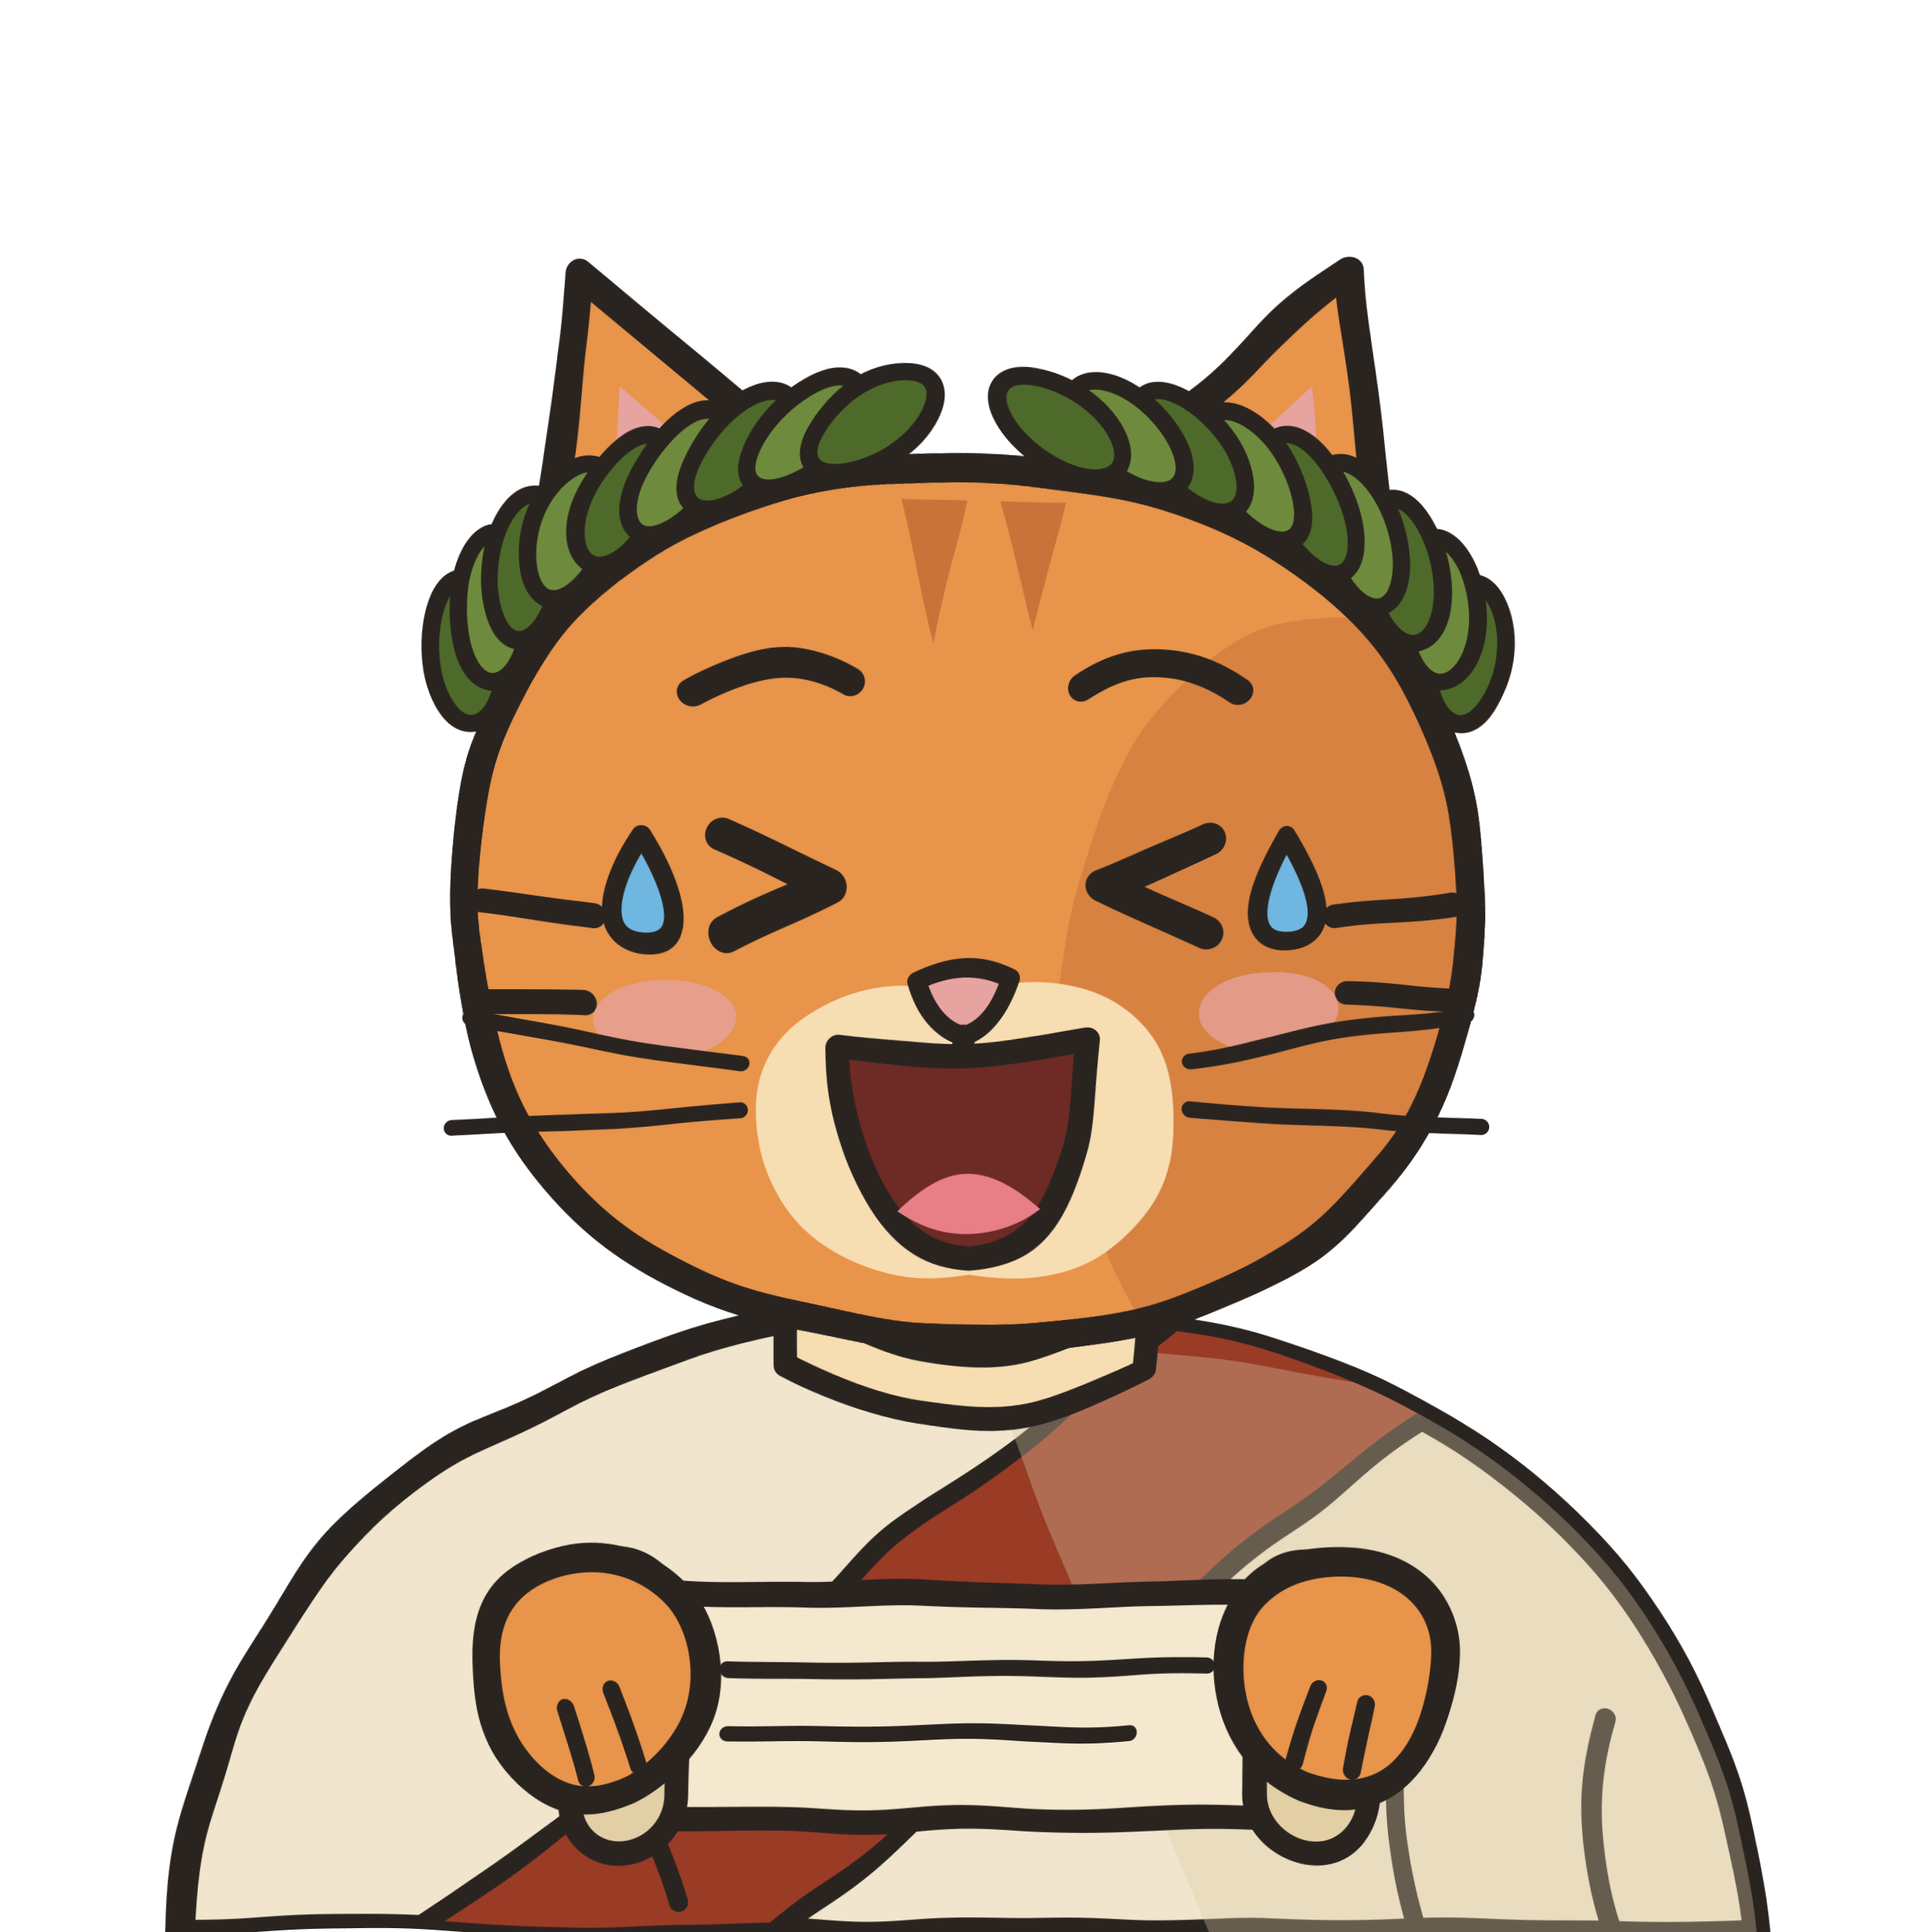
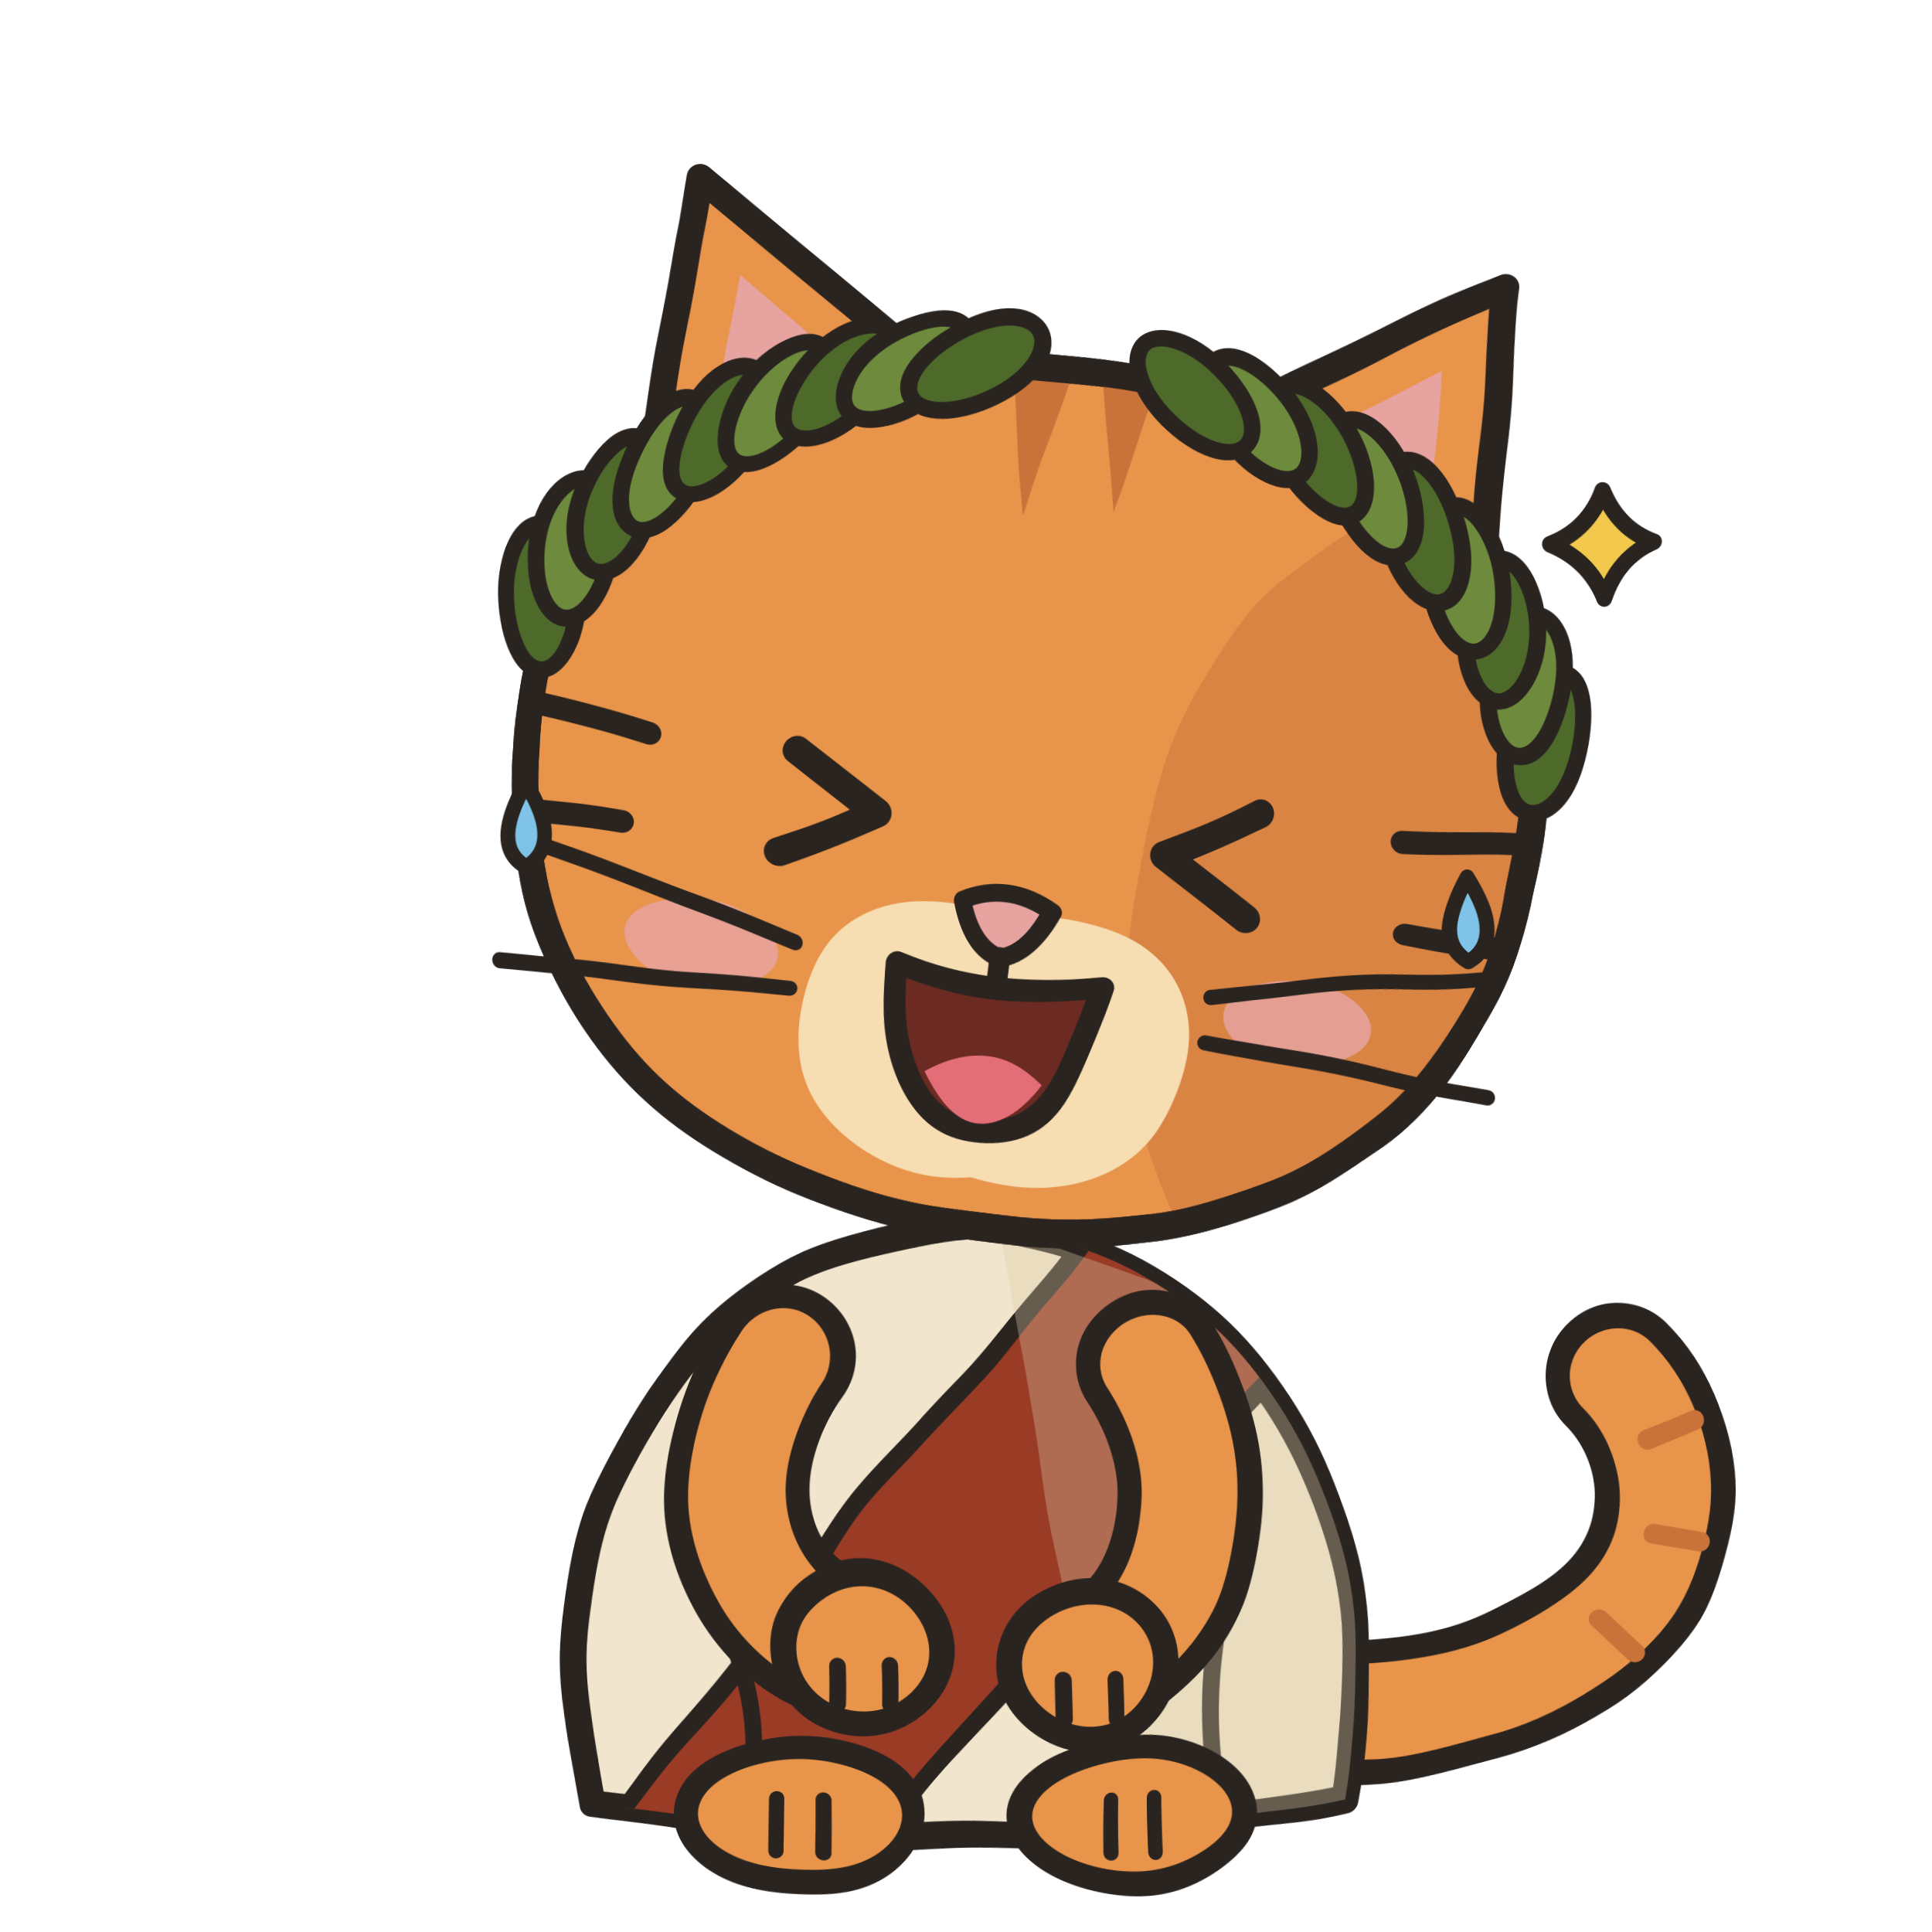
<svg xmlns="http://www.w3.org/2000/svg" viewBox="0 0 240 240" width="240" height="240">
  <defs>
    <filter id="rough" x="-5%" y="-5%" width="110%" height="110%">
      <feTurbulence type="fractalNoise" baseFrequency="0.035" numOctaves="2" seed="7" result="n" />
-       <feDisplacementMap in="SourceGraphic" in2="n" scale="2.6" />
-     </filter>
-     <filter id="grain">
-       <feTurbulence type="fractalNoise" baseFrequency="0.9" numOctaves="2" seed="3" />
-       <feColorMatrix values="0 0 0 0 0  0 0 0 0 0  0 0 0 0 0  0 0 0 .22 0" />
-       <feComposite in2="SourceGraphic" operator="in" />
+       <feDisplacementMap in="SourceGraphic" in2="n" scale="2.2" />
    </filter>
    <clipPath id="head">
-       <path d="M58,118 C54,78 84,58 120,58 C156,58 186,78 182,118 C180,150 154,166 120,166 C86,166 60,150 58,118 Z" />
+       <path d="M54,96 C50,56 84,36 120,36 C156,36 190,56 186,96 C184,132 156,150 120,150 C84,150 56,132 54,96 Z" />
    </clipPath>
    <clipPath id="body">
-       <path d="M22,240 C26,196 58,170 100,164 L140,164 C182,170 214,196 218,240 Z" />
+       <path d="M70,226 C62,190 82,152 120,150 C158,152 178,190 170,226 Q120,236 70,226 Z" />
    </clipPath>
  </defs>
  <g filter="url(#rough)">
-     <path d="M22,240 C26,196 58,170 100,164 L140,164 C182,170 214,196 218,240 Z" fill="#F1E6CD" stroke="#2A2420" stroke-width="3.6" stroke-linejoin="round" stroke-linecap="round" />
-     <g clip-path="url(#body)">
-       <path d="M150,160 L190,166 L96,240 L52,240 Z" fill="#9A3B26" />
-       <path d="M150,160 L190,166 L96,240 L52,240 Z" fill="none" stroke="#2A2420" stroke-width="2.4" />
-       <path d="M60,206 Q78,214 84,236" fill="none" stroke="#2A2420" stroke-width="2.4" stroke-linecap="round" stroke-linejoin="round" />
-       <path d="M178,200 Q170,218 176,240" fill="none" stroke="#2A2420" stroke-width="2.4" stroke-linecap="round" stroke-linejoin="round" />
-       <path d="M200,214 Q196,228 200,240" fill="none" stroke="#2A2420" stroke-width="2.4" stroke-linecap="round" stroke-linejoin="round" />
-       <path d="M120,164 L220,180 L220,240 L150,240 Z" fill="#D9C9A6" opacity=".35" />
+     <g transform="translate(7.2 11) scale(0.94)">
+       <path d="M160,214 C208,220 222,186 206,170" fill="none" stroke="#2A2420" stroke-width="19.0" stroke-linecap="round" />
+       <path d="M160,214 C208,220 222,186 206,170" fill="none" stroke="#E8944A" stroke-width="12.5" stroke-linecap="round" />
+       <path d="M208.7,207.0 L203.7,202.3" fill="none" stroke="#C9733A" stroke-width="2.6" stroke-linecap="round" stroke-linejoin="round" />
+       <path d="M217.2,192.2 L210.5,190.7" fill="none" stroke="#C9733A" stroke-width="2.6" stroke-linecap="round" stroke-linejoin="round" />
+       <path d="M216.5,176.2 L210.1,178.6" fill="none" stroke="#C9733A" stroke-width="2.6" stroke-linecap="round" stroke-linejoin="round" />
+       <path d="M70,226 C62,190 82,152 120,150 C158,152 178,190 170,226 Q120,236 70,226 Z" fill="#F1E6CD" stroke="#2A2420" stroke-width="3.6" stroke-linejoin="round" stroke-linecap="round" />
+       <g clip-path="url(#body)">
+         <path d="M140,146 L170,160 L100,240 L64,240 Z" fill="#9A3B26" stroke="#2A2420" stroke-width="2.4" stroke-linejoin="round" stroke-linecap="round" />
+         <path d="M84,196 Q92,206 92,226" fill="none" stroke="#2A2420" stroke-width="2.2" stroke-linecap="round" stroke-linejoin="round" />
+         <path d="M156,194 Q150,210 154,228" fill="none" stroke="#2A2420" stroke-width="2.2" stroke-linecap="round" stroke-linejoin="round" />
+         <path d="M124,150 L180,170 L180,240 L140,240 Z" fill="#D9C9A6" opacity=".35" />
+       </g>
+       <ellipse cx="98" cy="228" rx="15" ry="9" fill="#E8944A" stroke="#2A2420" stroke-width="3.2" stroke-linejoin="round" stroke-linecap="round" />
+       <ellipse cx="142" cy="228" rx="15" ry="9" fill="#E8944A" stroke="#2A2420" stroke-width="3.2" stroke-linejoin="round" stroke-linecap="round" />
+       <path d="M95,226 L95,233" fill="none" stroke="#2A2420" stroke-width="2" stroke-linecap="round" stroke-linejoin="round" />
+       <path d="M101,226 L101,233" fill="none" stroke="#2A2420" stroke-width="2" stroke-linecap="round" stroke-linejoin="round" />
+       <path d="M139,226 L139,233" fill="none" stroke="#2A2420" stroke-width="2" stroke-linecap="round" stroke-linejoin="round" />
+       <path d="M145,226 L145,233" fill="none" stroke="#2A2420" stroke-width="2" stroke-linecap="round" stroke-linejoin="round" />
+       <g transform="translate(0 0) rotate(8 120 150)">
+         <path d="M64,74 L66,18 L108,44 Z" fill="#E8944A" stroke="#2A2420" stroke-width="3.6" stroke-linejoin="round" stroke-linecap="round" />
+         <path d="M72,64 L73,30 L98,46 Z" fill="#E7A3A0" />
+         <path d="M176,74 L174,18 L132,44 Z" fill="#E8944A" stroke="#2A2420" stroke-width="3.6" stroke-linejoin="round" stroke-linecap="round" />
+         <path d="M168,64 L167,30 L142,46 Z" fill="#E7A3A0" />
+         <path d="M54,96 C50,56 84,36 120,36 C156,36 190,56 186,96 C184,132 156,150 120,150 C84,150 56,132 54,96 Z" fill="#E8944A" stroke="#2A2420" stroke-width="3.6" stroke-linejoin="round" stroke-linecap="round" />
+         <g clip-path="url(#head)">
+           <ellipse cx="170" cy="104" rx="34" ry="56" fill="#C9733A" opacity=".5" />
+           <path d="M110,36 L114,56 L118,36 Z M122,36 L126,54 L130,36 Z" fill="#C9733A" />
+           <path d="M55,90 L70,92" fill="none" stroke="#2A2420" stroke-width="3" stroke-linecap="round" stroke-linejoin="round" />
+           <path d="M55,104 L68,104" fill="none" stroke="#2A2420" stroke-width="3" stroke-linecap="round" stroke-linejoin="round" />
+           <path d="M185,90 L170,92" fill="none" stroke="#2A2420" stroke-width="3" stroke-linecap="round" stroke-linejoin="round" />
+           <path d="M185,104 L172,104" fill="none" stroke="#2A2420" stroke-width="3" stroke-linecap="round" stroke-linejoin="round" />
+         </g>
+         <path d="M54,96 C50,56 84,36 120,36 C156,36 190,56 186,96 C184,132 156,150 120,150 C84,150 56,132 54,96 Z" fill="none" stroke="#2A2420" stroke-width="3.6" stroke-linejoin="round" stroke-linecap="round" />
+         <path d="M94,124 C94,110 108,106 120,110 C132,106 146,110 146,124 C146,140 132,146 120,144 C108,146 94,140 94,124 Z" fill="#F7DDB2" />
+         <ellipse cx="53.4" cy="76.1" rx="9.5" ry="4.8" transform="rotate(263.0 53.4 76.1)" fill="#4E6A2A" stroke="#2A2420" stroke-width="2.2" stroke-linejoin="round" stroke-linecap="round" />
+         <ellipse cx="56.8" cy="69.0" rx="9.5" ry="4.8" transform="rotate(270.5 56.8 69.0)" fill="#6E8B3D" stroke="#2A2420" stroke-width="2.2" stroke-linejoin="round" stroke-linecap="round" />
+         <ellipse cx="61.3" cy="62.4" rx="9.5" ry="4.8" transform="rotate(278.0 61.3 62.4)" fill="#4E6A2A" stroke="#2A2420" stroke-width="2.2" stroke-linejoin="round" stroke-linecap="round" />
+         <ellipse cx="66.8" cy="56.3" rx="9.5" ry="4.8" transform="rotate(285.5 66.8 56.3)" fill="#6E8B3D" stroke="#2A2420" stroke-width="2.2" stroke-linejoin="round" stroke-linecap="round" />
+         <ellipse cx="73.2" cy="50.9" rx="9.5" ry="4.8" transform="rotate(293.0 73.2 50.9)" fill="#4E6A2A" stroke="#2A2420" stroke-width="2.2" stroke-linejoin="round" stroke-linecap="round" />
+         <ellipse cx="80.4" cy="46.2" rx="9.5" ry="4.8" transform="rotate(300.5 80.4 46.2)" fill="#6E8B3D" stroke="#2A2420" stroke-width="2.2" stroke-linejoin="round" stroke-linecap="round" />
+         <ellipse cx="88.2" cy="42.3" rx="9.5" ry="4.8" transform="rotate(308.0 88.2 42.3)" fill="#4E6A2A" stroke="#2A2420" stroke-width="2.2" stroke-linejoin="round" stroke-linecap="round" />
+         <ellipse cx="96.6" cy="39.3" rx="9.5" ry="4.8" transform="rotate(315.5 96.6 39.3)" fill="#6E8B3D" stroke="#2A2420" stroke-width="2.2" stroke-linejoin="round" stroke-linecap="round" />
+         <ellipse cx="105.4" cy="37.3" rx="9.5" ry="4.8" transform="rotate(323.0 105.4 37.3)" fill="#4E6A2A" stroke="#2A2420" stroke-width="2.2" stroke-linejoin="round" stroke-linecap="round" />
+         <ellipse cx="186.6" cy="76.1" rx="9.5" ry="4.8" transform="rotate(457.0 186.6 76.1)" fill="#4E6A2A" stroke="#2A2420" stroke-width="2.2" stroke-linejoin="round" stroke-linecap="round" />
+         <ellipse cx="183.2" cy="69.0" rx="9.5" ry="4.8" transform="rotate(449.5 183.2 69.0)" fill="#6E8B3D" stroke="#2A2420" stroke-width="2.2" stroke-linejoin="round" stroke-linecap="round" />
+         <ellipse cx="178.7" cy="62.4" rx="9.5" ry="4.8" transform="rotate(442.0 178.7 62.4)" fill="#4E6A2A" stroke="#2A2420" stroke-width="2.2" stroke-linejoin="round" stroke-linecap="round" />
+         <ellipse cx="173.2" cy="56.3" rx="9.5" ry="4.8" transform="rotate(434.5 173.2 56.3)" fill="#6E8B3D" stroke="#2A2420" stroke-width="2.2" stroke-linejoin="round" stroke-linecap="round" />
+         <ellipse cx="166.8" cy="50.9" rx="9.5" ry="4.8" transform="rotate(427.0 166.8 50.9)" fill="#4E6A2A" stroke="#2A2420" stroke-width="2.2" stroke-linejoin="round" stroke-linecap="round" />
+         <ellipse cx="159.6" cy="46.2" rx="9.5" ry="4.8" transform="rotate(419.5 159.6 46.2)" fill="#6E8B3D" stroke="#2A2420" stroke-width="2.2" stroke-linejoin="round" stroke-linecap="round" />
+         <ellipse cx="151.8" cy="42.3" rx="9.5" ry="4.8" transform="rotate(412.0 151.8 42.3)" fill="#4E6A2A" stroke="#2A2420" stroke-width="2.2" stroke-linejoin="round" stroke-linecap="round" />
+         <ellipse cx="143.4" cy="39.3" rx="9.5" ry="4.8" transform="rotate(404.5 143.4 39.3)" fill="#6E8B3D" stroke="#2A2420" stroke-width="2.2" stroke-linejoin="round" stroke-linecap="round" />
+         <ellipse cx="134.6" cy="37.3" rx="9.5" ry="4.8" transform="rotate(397.0 134.6 37.3)" fill="#4E6A2A" stroke="#2A2420" stroke-width="2.2" stroke-linejoin="round" stroke-linecap="round" />
+         <path d="M89,91 L101,98 L89,105" fill="none" stroke="#2A2420" stroke-width="3.8" stroke-linecap="round" stroke-linejoin="round" />
+         <path d="M151,91 L139,98 L151,105" fill="none" stroke="#2A2420" stroke-width="3.8" stroke-linecap="round" stroke-linejoin="round" />
+         <ellipse cx="80" cy="118" rx="10" ry="5.5" fill="#E7A3A0" opacity=".85" />
+         <ellipse cx="160" cy="118" rx="10" ry="5.5" fill="#E7A3A0" opacity=".85" />
+         <path d="M114,108 Q120,105 126,108 Q124,114 120,115 Q116,114 114,108 Z" fill="#E7A3A0" stroke="#2A2420" stroke-width="2.4" stroke-linejoin="round" stroke-linecap="round" />
+         <path d="M120,115 L120,118" fill="none" stroke="#2A2420" stroke-width="2.8" stroke-linecap="round" stroke-linejoin="round" />
+         <path d="M106,117 Q120,121 134,117 Q132,138 120,138 Q108,138 106,117 Z" fill="#6B2A22" stroke="#2A2420" stroke-width="3" stroke-linejoin="round" stroke-linecap="round" />
+         <path d="M112,131 Q120,125 128,131 Q124,137 120,137 Q116,137 112,131 Z" fill="#E36E78" />
+         <path d="M92,116 L56,108" fill="none" stroke="#2A2420" stroke-width="2" stroke-linecap="round" stroke-linejoin="round" />
+         <path d="M92,122 L54,124" fill="none" stroke="#2A2420" stroke-width="2" stroke-linecap="round" stroke-linejoin="round" />
+         <path d="M148,116 L184,108" fill="none" stroke="#2A2420" stroke-width="2" stroke-linecap="round" stroke-linejoin="round" />
+         <path d="M148,122 L186,124" fill="none" stroke="#2A2420" stroke-width="2" stroke-linecap="round" stroke-linejoin="round" />
+       </g>
+       <path d="M96,168 C84,186 92,204 106,206" fill="none" stroke="#2A2420" stroke-width="19.5" stroke-linecap="round" />
+       <path d="M96,168 C84,186 92,204 106,206" fill="none" stroke="#E8944A" stroke-width="13" stroke-linecap="round" />
+       <g transform="rotate(0 106 206)">
+         <ellipse cx="106" cy="206" rx="10.5" ry="9.66" fill="#E8944A" stroke="#2A2420" stroke-width="3.4" stroke-linejoin="round" stroke-linecap="round" />
+         <path d="M102.5,208 L102.5,213" fill="none" stroke="#2A2420" stroke-width="2.2" stroke-linecap="round" stroke-linejoin="round" />
+         <path d="M109.5,208 L109.5,213" fill="none" stroke="#2A2420" stroke-width="2.2" stroke-linecap="round" stroke-linejoin="round" />
+       </g>
+       <path d="M144,168 C156,186 148,204 136,208" fill="none" stroke="#2A2420" stroke-width="19.5" stroke-linecap="round" />
+       <path d="M144,168 C156,186 148,204 136,208" fill="none" stroke="#E8944A" stroke-width="13" stroke-linecap="round" />
+       <g transform="rotate(0 136 208)">
+         <ellipse cx="136" cy="208" rx="10.5" ry="9.66" fill="#E8944A" stroke="#2A2420" stroke-width="3.4" stroke-linejoin="round" stroke-linecap="round" />
+         <path d="M132.5,210 L132.5,215" fill="none" stroke="#2A2420" stroke-width="2.2" stroke-linecap="round" stroke-linejoin="round" />
+         <path d="M139.5,210 L139.5,215" fill="none" stroke="#2A2420" stroke-width="2.2" stroke-linecap="round" stroke-linejoin="round" />
+       </g>
+       <path d="M62,92 Q67,100 62,103 Q57,100 62,92 Z" fill="#7FC4E8" stroke="#2A2420" stroke-width="2" stroke-linejoin="round" stroke-linecap="round" />
+       <path d="M186,104 Q191,112 186,115 Q181,112 186,104 Z" fill="#7FC4E8" stroke="#2A2420" stroke-width="2" stroke-linejoin="round" stroke-linecap="round" />
+       <path d="M204,53 Q206,58 211,60 Q206,62 204,67 Q202,62 197,60 Q202,58 204,53 Z" fill="#F2C94C" stroke="#2A2420" stroke-width="2.2" stroke-linejoin="round" stroke-linecap="round" />
    </g>
-     <path d="M98,160 Q120,176 142,160 L142,170 Q120,182 98,170 Z" fill="#F7DDB2" stroke="#2A2420" stroke-width="3" stroke-linejoin="round" stroke-linecap="round" />
-     <g>
-       <rect x="78" y="198" width="84" height="28" rx="3" fill="#F4E9CF" stroke="#2A2420" stroke-width="3" stroke-linejoin="round" stroke-linecap="round" />
-       <path d="M90,207 L150,207" fill="none" stroke="#2A2420" stroke-width="2" stroke-linecap="round" stroke-linejoin="round" />
-       <path d="M90,215 L140,215" fill="none" stroke="#2A2420" stroke-width="2" stroke-linecap="round" stroke-linejoin="round" />
-       <rect x="70" y="194" width="14" height="36" rx="7" fill="#E2CFA6" stroke="#2A2420" stroke-width="3" stroke-linejoin="round" stroke-linecap="round" />
-       <rect x="156" y="194" width="14" height="36" rx="7" fill="#E2CFA6" stroke="#2A2420" stroke-width="3" stroke-linejoin="round" stroke-linecap="round" />
-       <path d="M60,206 C60,194 76,190 84,198 C90,204 88,218 78,222 C66,226 60,216 60,206 Z" fill="#E8944A" stroke="#2A2420" stroke-width="3.6" stroke-linejoin="round" stroke-linecap="round" />
-       <path d="M70,212 L72,220" fill="none" stroke="#2A2420" stroke-width="2.2" stroke-linecap="round" stroke-linejoin="round" />
-       <path d="M76,210 L79,219" fill="none" stroke="#2A2420" stroke-width="2.2" stroke-linecap="round" stroke-linejoin="round" />
-       <path d="M180,206 C180,194 164,190 156,198 C150,204 152,218 162,222 C174,226 180,216 180,206 Z" fill="#E8944A" stroke="#2A2420" stroke-width="3.6" stroke-linejoin="round" stroke-linecap="round" />
-       <path d="M170,212 L168,220" fill="none" stroke="#2A2420" stroke-width="2.2" stroke-linecap="round" stroke-linejoin="round" />
-       <path d="M164,210 L161,219" fill="none" stroke="#2A2420" stroke-width="2.2" stroke-linecap="round" stroke-linejoin="round" />
-     </g>
-     <path d="M66,92 L72,34 L108,64 Z" fill="#E8944A" stroke="#2A2420" stroke-width="3.6" stroke-linejoin="round" stroke-linecap="round" />
-     <path d="M74,82 L77,48 L98,66 Z" fill="#E7A3A0" />
-     <path d="M174,92 L168,34 L132,64 Z" fill="#E8944A" stroke="#2A2420" stroke-width="3.6" stroke-linejoin="round" stroke-linecap="round" />
-     <path d="M166,82 L163,48 L142,66 Z" fill="#E7A3A0" />
-     <path d="M58,118 C54,78 84,58 120,58 C156,58 186,78 182,118 C180,150 154,166 120,166 C86,166 60,150 58,118 Z" fill="#E8944A" stroke="#2A2420" stroke-width="3.6" stroke-linejoin="round" stroke-linecap="round" />
-     <g clip-path="url(#head)">
-       <ellipse cx="166" cy="128" rx="34" ry="52" fill="#C9733A" opacity=".55" />
-       <path d="M112,62 L116,80 L120,62 Z M124,62 L128,78 L132,62 Z" fill="#C9733A" />
-       <path d="M60,112 L74,114" fill="none" stroke="#2A2420" stroke-width="3" stroke-linecap="round" stroke-linejoin="round" />
-       <path d="M60,124 L72,124" fill="none" stroke="#2A2420" stroke-width="3" stroke-linecap="round" stroke-linejoin="round" />
-       <path d="M180,112 L166,114" fill="none" stroke="#2A2420" stroke-width="3" stroke-linecap="round" stroke-linejoin="round" />
-       <path d="M180,124 L168,124" fill="none" stroke="#2A2420" stroke-width="3" stroke-linecap="round" stroke-linejoin="round" />
-     </g>
-     <path d="M58,118 C54,78 84,58 120,58 C156,58 186,78 182,118 C180,150 154,166 120,166 C86,166 60,150 58,118 Z" fill="none" stroke="#2A2420" stroke-width="3.6" />
-     <path d="M94,138 C94,124 108,120 120,124 C132,120 146,124 146,138 C146,154 132,160 120,158 C108,160 94,154 94,138 Z" fill="#F7DDB2" />
-     <ellipse cx="58.0" cy="81.0" rx="9" ry="4.6" transform="rotate(85.0 58.0 81.0)" fill="#4E6A2A" stroke="#2A2420" stroke-width="2.2" stroke-linejoin="round" stroke-linecap="round" />
-     <ellipse cx="61.5" cy="75.7" rx="9" ry="4.6" transform="rotate(92.5 61.5 75.7)" fill="#6E8B3D" stroke="#2A2420" stroke-width="2.2" stroke-linejoin="round" stroke-linecap="round" />
-     <ellipse cx="65.9" cy="70.8" rx="9" ry="4.6" transform="rotate(100.0 65.9 70.8)" fill="#4E6A2A" stroke="#2A2420" stroke-width="2.2" stroke-linejoin="round" stroke-linecap="round" />
-     <ellipse cx="71.3" cy="66.3" rx="9" ry="4.6" transform="rotate(107.5 71.3 66.3)" fill="#6E8B3D" stroke="#2A2420" stroke-width="2.2" stroke-linejoin="round" stroke-linecap="round" />
-     <ellipse cx="77.6" cy="62.3" rx="9" ry="4.6" transform="rotate(115.0 77.6 62.3)" fill="#4E6A2A" stroke="#2A2420" stroke-width="2.2" stroke-linejoin="round" stroke-linecap="round" />
-     <ellipse cx="84.5" cy="58.9" rx="9" ry="4.6" transform="rotate(122.5 84.5 58.9)" fill="#6E8B3D" stroke="#2A2420" stroke-width="2.2" stroke-linejoin="round" stroke-linecap="round" />
-     <ellipse cx="92.1" cy="56.1" rx="9" ry="4.6" transform="rotate(130.0 92.1 56.1)" fill="#4E6A2A" stroke="#2A2420" stroke-width="2.2" stroke-linejoin="round" stroke-linecap="round" />
-     <ellipse cx="100.2" cy="54.0" rx="9" ry="4.6" transform="rotate(137.5 100.2 54.0)" fill="#6E8B3D" stroke="#2A2420" stroke-width="2.2" stroke-linejoin="round" stroke-linecap="round" />
-     <ellipse cx="108.5" cy="52.7" rx="9" ry="4.6" transform="rotate(145.0 108.5 52.7)" fill="#4E6A2A" stroke="#2A2420" stroke-width="2.2" stroke-linejoin="round" stroke-linecap="round" />
-     <ellipse cx="182.0" cy="81.0" rx="9" ry="4.6" transform="rotate(455.0 182.0 81.0)" fill="#4E6A2A" stroke="#2A2420" stroke-width="2.2" stroke-linejoin="round" stroke-linecap="round" />
-     <ellipse cx="178.5" cy="75.7" rx="9" ry="4.6" transform="rotate(447.5 178.5 75.7)" fill="#6E8B3D" stroke="#2A2420" stroke-width="2.2" stroke-linejoin="round" stroke-linecap="round" />
-     <ellipse cx="174.1" cy="70.8" rx="9" ry="4.6" transform="rotate(440.0 174.1 70.8)" fill="#4E6A2A" stroke="#2A2420" stroke-width="2.2" stroke-linejoin="round" stroke-linecap="round" />
-     <ellipse cx="168.7" cy="66.3" rx="9" ry="4.6" transform="rotate(432.5 168.7 66.3)" fill="#6E8B3D" stroke="#2A2420" stroke-width="2.2" stroke-linejoin="round" stroke-linecap="round" />
-     <ellipse cx="162.4" cy="62.3" rx="9" ry="4.6" transform="rotate(425.0 162.4 62.3)" fill="#4E6A2A" stroke="#2A2420" stroke-width="2.2" stroke-linejoin="round" stroke-linecap="round" />
-     <ellipse cx="155.5" cy="58.9" rx="9" ry="4.6" transform="rotate(417.5 155.5 58.9)" fill="#6E8B3D" stroke="#2A2420" stroke-width="2.2" stroke-linejoin="round" stroke-linecap="round" />
-     <ellipse cx="147.9" cy="56.1" rx="9" ry="4.6" transform="rotate(410.0 147.9 56.1)" fill="#4E6A2A" stroke="#2A2420" stroke-width="2.2" stroke-linejoin="round" stroke-linecap="round" />
-     <ellipse cx="139.8" cy="54.0" rx="9" ry="4.6" transform="rotate(402.5 139.8 54.0)" fill="#6E8B3D" stroke="#2A2420" stroke-width="2.2" stroke-linejoin="round" stroke-linecap="round" />
-     <ellipse cx="131.5" cy="52.7" rx="9" ry="4.6" transform="rotate(395.0 131.5 52.7)" fill="#4E6A2A" stroke="#2A2420" stroke-width="2.2" stroke-linejoin="round" stroke-linecap="round" />
-     <ellipse cx="82" cy="126" rx="9" ry="5" fill="#E7A3A0" opacity=".75" />
-     <ellipse cx="158" cy="126" rx="9" ry="5" fill="#E7A3A0" opacity=".75" />
-     <path d="M90,104 L103,110 L90,116" fill="none" stroke="#2A2420" stroke-width="4.2" stroke-linecap="round" stroke-linejoin="round" />
-     <path d="M150,104 L137,110 L150,116" fill="none" stroke="#2A2420" stroke-width="4.2" stroke-linecap="round" stroke-linejoin="round" />
-     <path d="M86,86 Q96,79 106,85" fill="none" stroke="#2A2420" stroke-width="3.6" stroke-linecap="round" stroke-linejoin="round" />
-     <path d="M134,85 Q144,79 154,86" fill="none" stroke="#2A2420" stroke-width="3.6" stroke-linecap="round" stroke-linejoin="round" />
-     <path d="M114,122 Q120,119 126,122 Q124,128 120,129 Q116,128 114,122 Z" fill="#E7A3A0" stroke="#2A2420" stroke-width="2.4" stroke-linejoin="round" stroke-linecap="round" />
-     <path d="M120,129 L120,133" fill="none" stroke="#2A2420" stroke-width="2.8" stroke-linecap="round" stroke-linejoin="round" />
-     <path d="M104,130 Q120,133 136,130 Q134,155 120,156 Q106,155 104,130 Z" fill="#6E2A25" stroke="#2A2420" stroke-width="3" stroke-linejoin="round" stroke-linecap="round" />
-     <path d="M111,150 Q120,142 129,150 Q120,156 111,150 Z" fill="#E87F86" />
-     <path d="M92,132 L58,126" fill="none" stroke="#2A2420" stroke-width="2" stroke-linecap="round" stroke-linejoin="round" />
-     <path d="M92,138 L56,140" fill="none" stroke="#2A2420" stroke-width="2" stroke-linecap="round" stroke-linejoin="round" />
-     <path d="M148,132 L182,126" fill="none" stroke="#2A2420" stroke-width="2" stroke-linecap="round" stroke-linejoin="round" />
-     <path d="M148,138 L184,140" fill="none" stroke="#2A2420" stroke-width="2" stroke-linecap="round" stroke-linejoin="round" />
-     <path d="M80,104 C75,112 75,117 80,117 C85,117 85,112 80,104 Z" fill="#6FB7E0" stroke="#2A2420" stroke-width="2.4" stroke-linejoin="round" stroke-linecap="round" />
-     <path d="M160,104 C155,112 155,117 160,117 C165,117 165,112 160,104 Z" fill="#6FB7E0" stroke="#2A2420" stroke-width="2.4" stroke-linejoin="round" stroke-linecap="round" />
  </g>
</svg>
